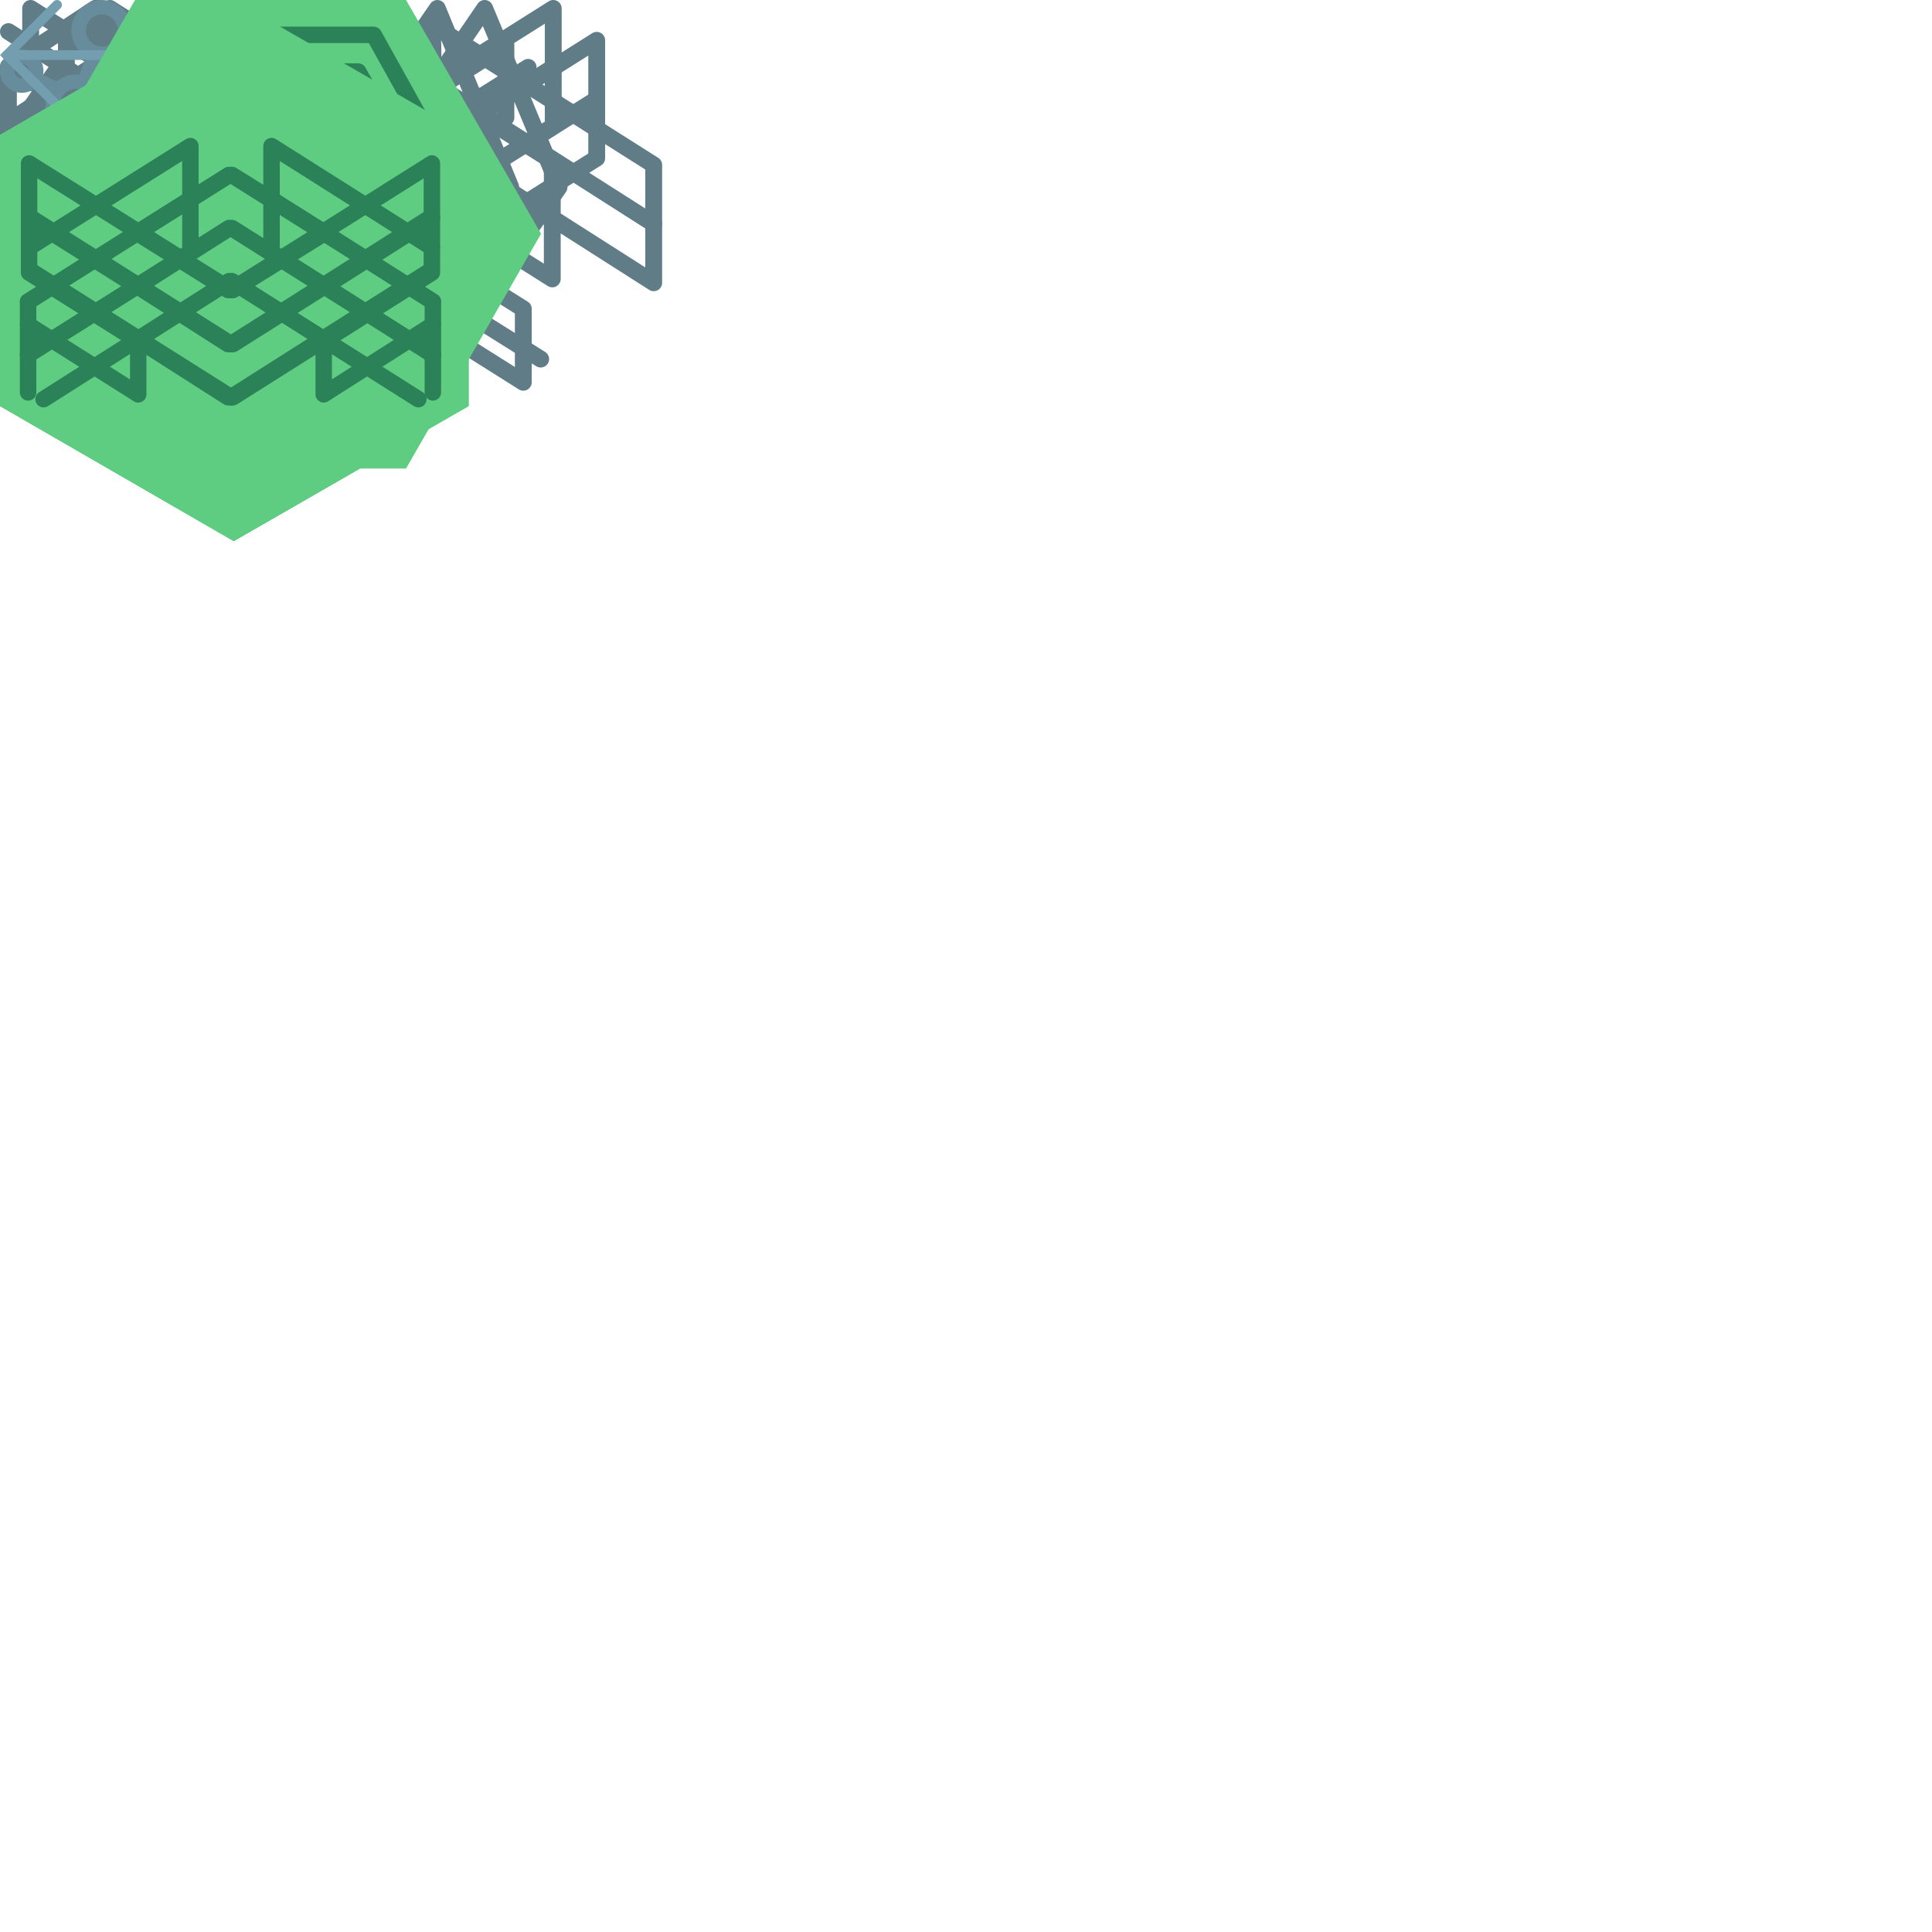
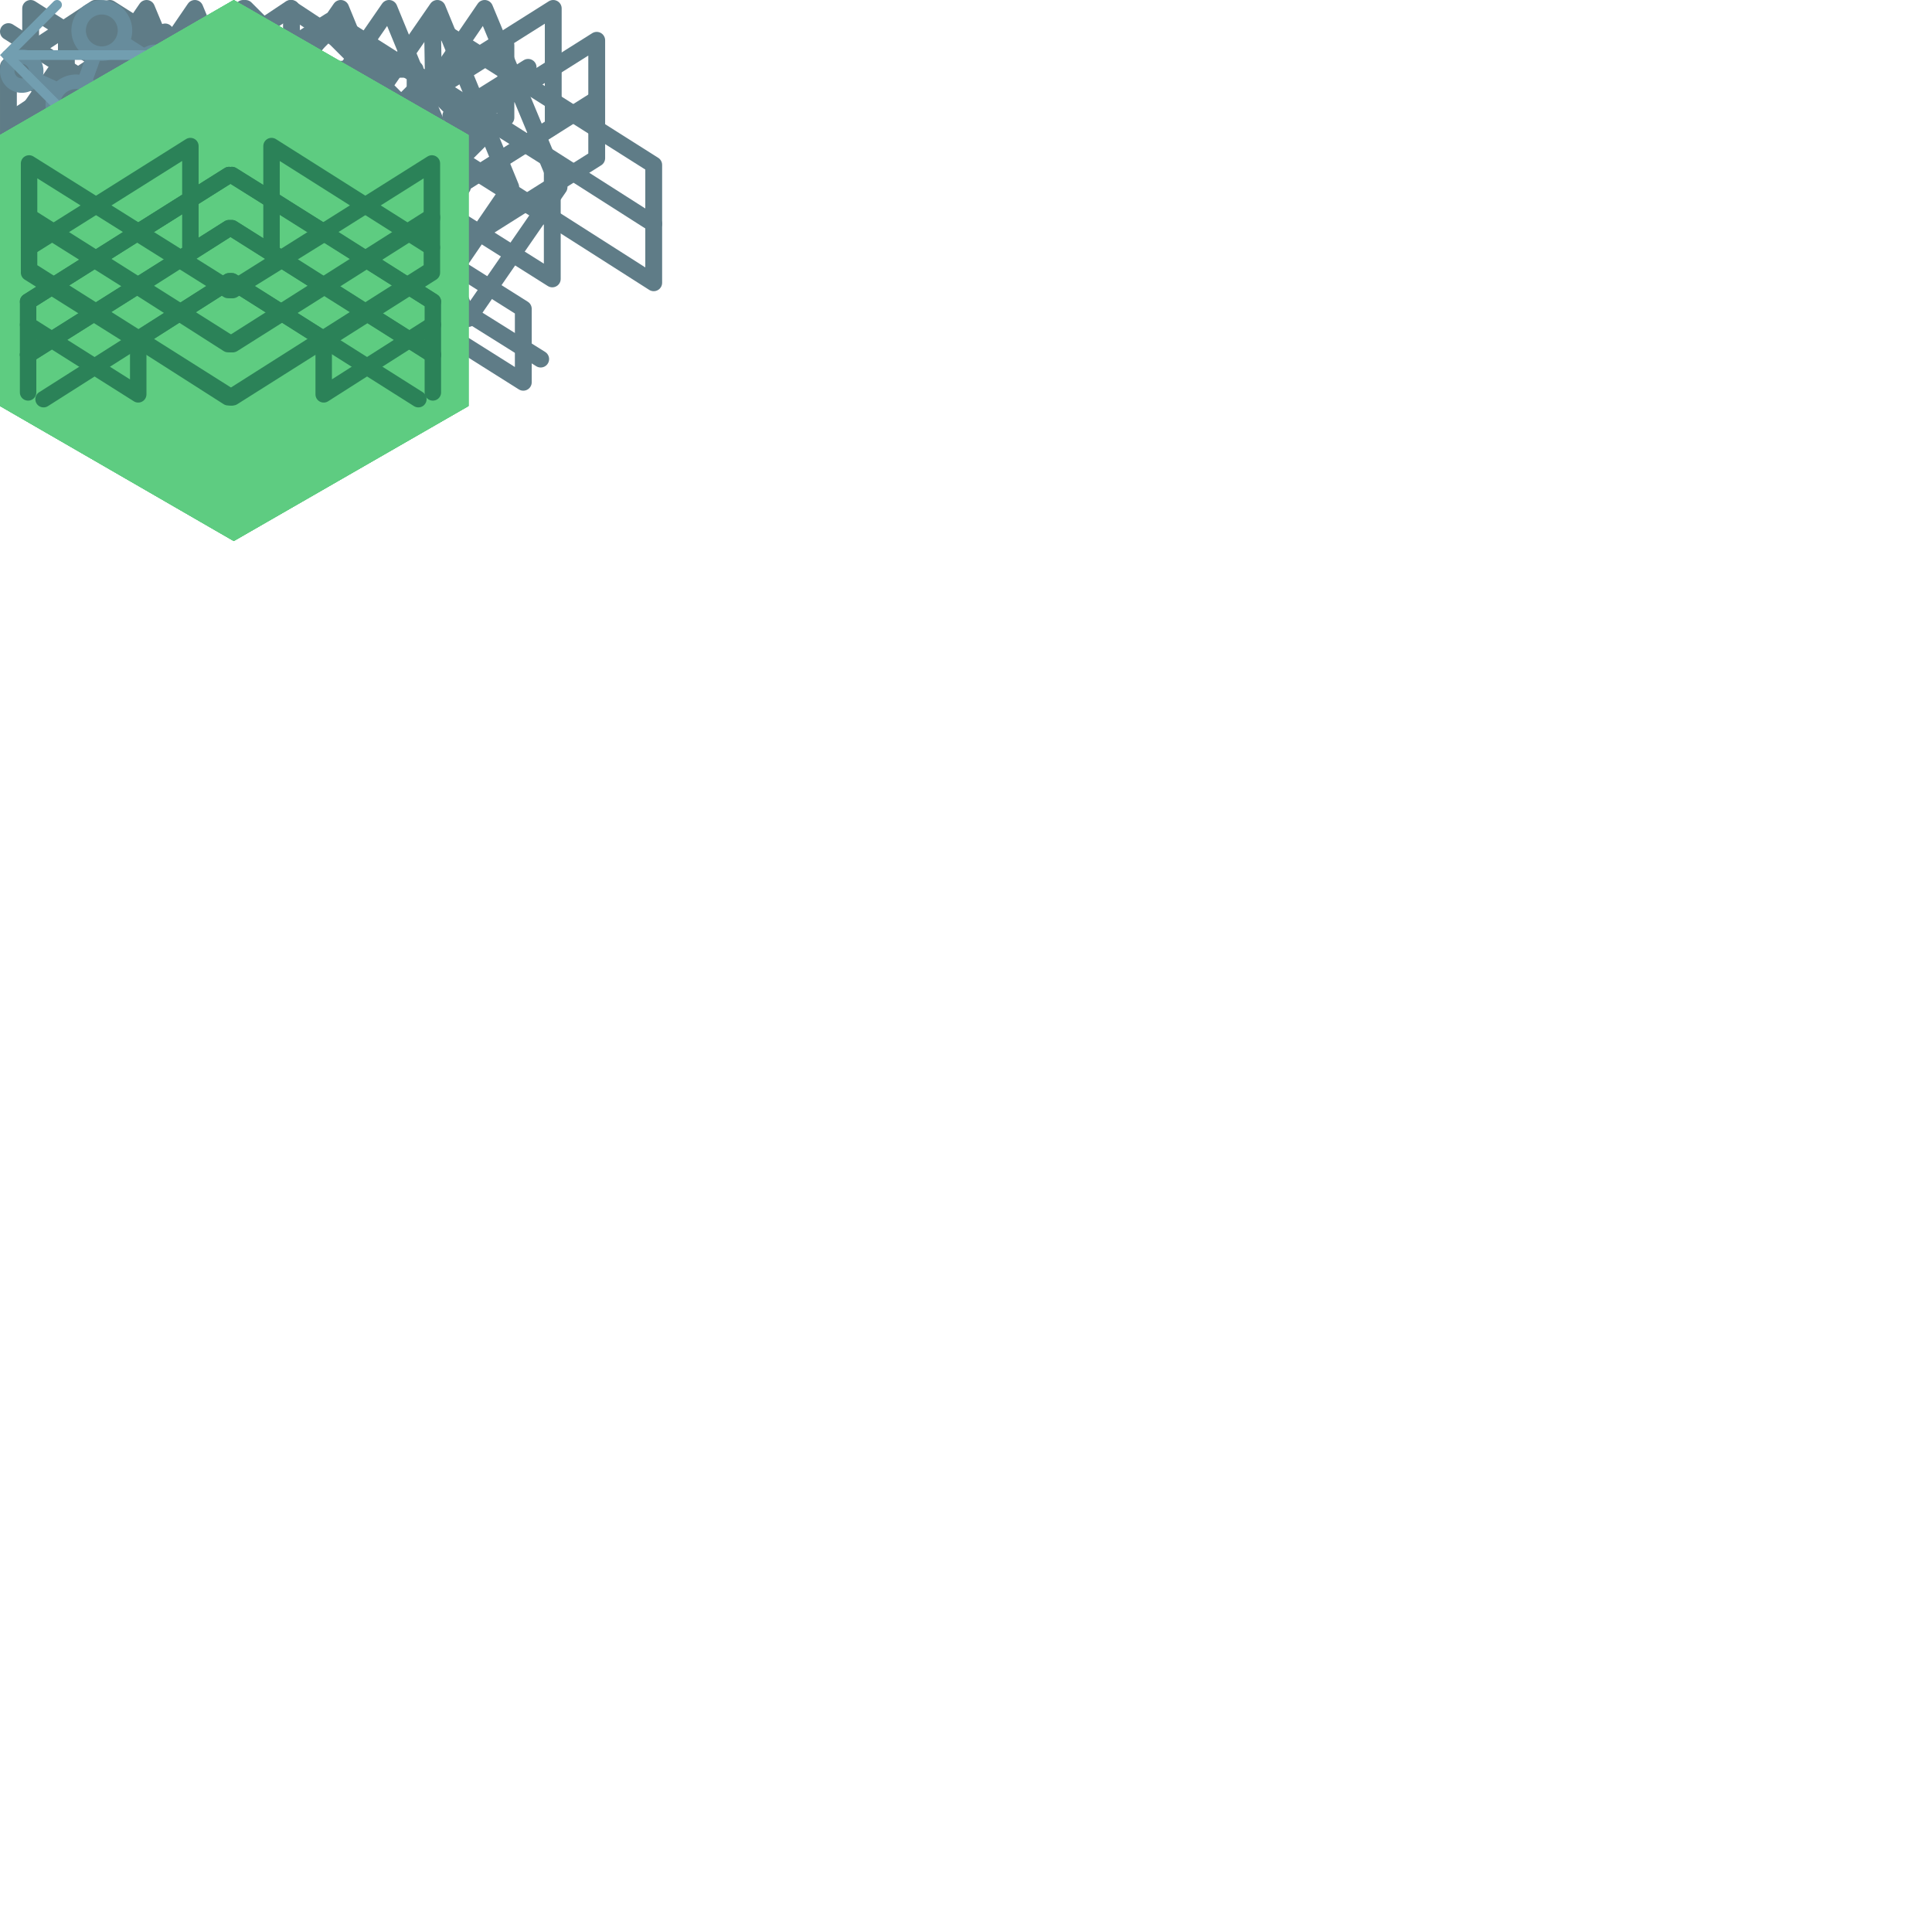
<svg xmlns="http://www.w3.org/2000/svg" version="1.1" id="Layer_1" x="0px" y="0px" viewBox="0 0 200 200" style="enable-background:new 0 0 200 200;" xml:space="preserve">
  <style type="text/css">
	.st0{fill:none;stroke:#5F7C87;stroke-width:1.743;stroke-linecap:round;stroke-linejoin:round;stroke-miterlimit:10;}
	.st1{fill:none;stroke:#678C9C;stroke-width:1.5;stroke-miterlimit:10;}
	.st2{fill:none;stroke:#729EB0;stroke-linecap:round;stroke-miterlimit:10;}
	.st3{fill:#5ECC81;stroke:#5ECC81;stroke-width:2;stroke-miterlimit:10;}
	.st4{fill:none;stroke:#2B8258;stroke-width:1.704;stroke-linecap:round;stroke-linejoin:round;stroke-miterlimit:10;}
</style>
  <g id="mesh_x60_57x41">
    <polygon class="st0" points="4.872,35.772 14.872,29.472 43.372,29.472 43.372,21.872 14.872,21.872 4.872,28.172  " />
    <polygon class="st0" points="54.172,39.572 44.172,33.272 14.272,33.272 14.272,25.672 44.172,25.672 54.172,31.972  " />
    <polygon class="st0" points="52.372,4.672 42.372,10.972 13.972,10.972 13.972,18.472 42.372,18.472 52.372,12.172  " />
    <polygon class="st0" points="3.172,0.872 13.072,7.172 42.972,7.172 42.972,14.672 13.072,14.672 3.172,8.372  " />
    <line class="st0" x1="20.072" y1="7.172" x2="20.072" y2="25.672" />
    <line class="st0" x1="35.872" y1="10.972" x2="35.872" y2="33.272" />
    <line class="st0" x1="23.172" y1="10.972" x2="23.172" y2="29.472" />
    <line class="st0" x1="39.072" y1="14.672" x2="39.072" y2="33.272" />
    <line class="st0" x1="29.672" y1="14.672" x2="29.672" y2="29.472" />
    <line class="st0" x1="46.672" y1="11.972" x2="54.672" y2="6.972" />
    <line class="st0" x1="2.372" y1="33.472" x2="9.772" y2="28.872" />
    <line class="st0" x1="47.672" y1="31.972" x2="55.972" y2="37.172" />
    <line class="st0" x1="0.872" y1="3.272" x2="8.772" y2="8.272" />
  </g>
  <g id="logger_x60_59x34">
    <polygon class="st0" points="23.472,32.972 15.872,14.472 25.172,0.872 32.872,19.372  " />
    <polygon class="st0" points="18.472,32.972 10.872,14.472 20.172,0.872 27.872,19.372  " />
    <polygon class="st0" points="13.472,32.972 5.872,14.472 15.172,0.872 22.872,19.372  " />
    <polygon class="st0" points="8.572,32.972 0.872,14.472 10.272,0.872 17.872,19.372  " />
    <polygon class="st0" points="48.472,32.972 40.872,14.472 50.172,0.872 57.872,19.372  " />
    <polygon class="st0" points="43.572,32.972 35.872,14.472 45.272,0.872 52.872,19.372  " />
    <polygon class="st0" points="38.572,32.972 30.872,14.472 40.272,0.872 47.872,19.372  " />
    <polygon class="st0" points="33.572,32.972 25.872,14.472 35.272,0.872 42.872,19.372  " />
  </g>
  <g id="monitor_x60_41x38">
    <polygon class="st0" points="1.072,6.672 9.872,0.872 28.772,13.472 19.972,19.272  " />
    <polygon class="st0" points="1.072,12.472 9.872,6.672 28.772,19.272 19.972,25.072  " />
    <polygon class="st0" points="1.072,18.372 9.872,12.472 28.772,25.072 19.972,30.872  " />
    <polygon class="st0" points="38.872,6.672 30.072,0.872 11.172,13.472 19.972,19.272  " />
    <polygon class="st0" points="38.872,12.472 30.072,6.672 11.172,19.272 19.972,25.072  " />
    <polygon class="st0" points="38.872,18.372 30.072,12.472 11.172,25.072 19.972,30.872  " />
    <polygon class="st0" points="1.072,24.172 9.872,18.372 28.772,30.872 19.972,36.772  " />
    <polygon class="st0" points="38.872,24.172 30.072,18.372 11.172,30.872 19.972,36.772  " />
    <line class="st0" x1="30.172" y1="12.472" x2="30.172" y2="0.872" />
    <line class="st0" x1="39.372" y1="24.172" x2="39.372" y2="6.872" />
    <line class="st0" x1="0.872" y1="24.172" x2="0.872" y2="6.872" />
    <line class="st0" x1="9.972" y1="12.472" x2="9.972" y2="0.872" />
  </g>
  <g id="warehouse_x60_51x29">
    <rect x="15.915" y="4.807" transform="matrix(0.7071 -0.7071 0.7071 0.7071 -2.6723 22.1614)" class="st0" width="19" height="19" />
    <rect x="19.708" y="8.618" transform="matrix(0.7071 -0.7071 0.7071 0.7071 -2.6824 22.1601)" class="st0" width="11.4" height="11.4" />
    <rect x="26.215" y="6.479" transform="matrix(0.707 -0.7072 0.7072 0.707 -0.1319 28.2393)" class="st0" width="15.6" height="15.6" />
    <rect x="9.295" y="6.537" transform="matrix(0.7072 -0.707 0.707 0.7072 -5.1309 16.2843)" class="st0" width="15.6" height="15.6" />
    <rect x="39.728" y="10.102" transform="matrix(0.707 -0.7072 0.7072 0.707 2.7565 35.2566)" class="st0" width="8.4" height="8.4" />
    <rect x="2.611" y="10.118" transform="matrix(0.7071 -0.7071 0.7071 0.7071 -8.1296 9.01)" class="st0" width="8.4" height="8.4" />
  </g>
  <g id="pusher_x60_69x32">
    <polyline class="st0" points="11.372,6.972 34.272,21.472 44.772,14.972  " />
    <polyline class="st0" points="44.772,21.072 34.272,27.572 11.372,13.072 11.372,0.872 34.272,15.372 44.772,8.872  " />
    <line class="st0" x1="6.872" y1="10.272" x2="29.872" y2="24.772" />
    <polygon class="st0" points="6.872,4.172 29.872,18.672 29.872,30.872 6.872,16.372  " />
    <line class="st0" x1="44.772" y1="8.572" x2="67.672" y2="23.172" />
    <polyline class="st0" points="44.772,14.672 67.672,29.272 67.672,17.072 44.772,2.572 44.872,8.772 34.472,2.172 11.472,16.672    11.472,28.872 34.472,14.372 44.872,20.972  " />
    <polyline class="st0" points="57.172,22.772 34.172,8.272 23.772,14.872  " />
    <polyline class="st0" points="23.772,8.772 34.172,2.172 57.172,16.672 57.172,28.872 34.172,14.372 23.772,20.972  " />
    <polyline class="st0" points="57.272,6.972 34.272,21.472 23.872,14.972  " />
    <polyline class="st0" points="23.872,21.072 34.272,27.572 57.272,13.072 57.272,0.872 34.272,15.372 23.872,8.872  " />
    <line class="st0" x1="61.772" y1="10.272" x2="38.772" y2="24.772" />
    <polygon class="st0" points="61.772,4.172 38.772,18.672 38.772,30.872 61.772,16.372  " />
    <polyline class="st0" points="23.872,14.672 0.872,29.272 0.872,17.072 23.872,2.572 23.872,8.572 0.872,23.172  " />
    <polyline class="st0" points="11.472,22.772 34.472,8.272 44.872,14.872  " />
  </g>
  <g id="admin_x60_19x15">
    <ellipse transform="matrix(0.9413 -0.3375 0.3375 0.9413 -3.2044 3.2912)" class="st1" cx="7.863" cy="10.861" rx="2.4" ry="2.4" />
    <ellipse transform="matrix(0.9412 -0.3377 0.3377 0.9412 -0.4447 3.7448)" class="st1" cx="10.54" cy="3.151" rx="2.4" ry="2.4" />
    <ellipse transform="matrix(0.9413 -0.3376 0.3376 0.9413 -1.37 5.8338)" class="st1" cx="16.088" cy="6.856" rx="1.5" ry="1.5" />
    <line class="st1" x1="8.68" y1="8.656" x2="9.88" y2="5.356" />
    <line class="st1" x1="14.98" y1="5.856" x2="12.78" y2="4.456" />
    <ellipse transform="matrix(0.8869 -0.4619 0.4619 0.8869 -3.1443 1.8714)" class="st1" cx="2.25" cy="7.358" rx="1.5" ry="1.5" />
    <line class="st1" x1="3.48" y1="8.156" x2="5.88" y2="9.256" />
  </g>
  <g id="back-arrow_x60_16x12">
    <polyline class="st2" points="5.907,10.9 0.707,5.7 5.907,0.5  " />
    <line class="st2" x1="0.707" y1="5.7" x2="14.907" y2="5.7" />
  </g>
  <g id="hex-warehouse_x60_49x57">
    <polygon id="_x3E_bg_3_" class="st3" points="47.5,41.454 24.2,54.854 1,41.454 1,14.554 24.2,1.154 47.5,14.554  " />
    <rect x="15.678" y="19.515" transform="matrix(0.7071 -0.7071 0.7071 0.7071 -12.7902 25.4514)" class="st4" width="17.3" height="17.3" />
    <rect x="19.118" y="23.034" transform="matrix(0.7071 -0.7071 0.7071 0.7071 -12.842 25.4654)" class="st4" width="10.4" height="10.4" />
    <rect x="25.051" y="21.001" transform="matrix(0.707 -0.7072 0.7072 0.707 -10.4528 30.9706)" class="st4" width="14.2" height="14.2" />
    <rect x="9.689" y="21.098" transform="matrix(0.7072 -0.707 0.707 0.7072 -15.0205 20.1263)" class="st4" width="14.2" height="14.2" />
    <rect x="37.34" y="24.316" transform="matrix(0.707 -0.7072 0.7072 0.707 -7.83 37.3323)" class="st4" width="7.6" height="7.6" />
    <rect x="3.545" y="24.357" transform="matrix(0.7071 -0.7071 0.7071 0.7071 -17.7589 13.4408)" class="st4" width="7.6" height="7.6" />
  </g>
  <g id="hex-mesh_x60_49x57">
    <polygon id="_x3E_bg_4_" class="st3" points="47.5,41.454 24.2,54.854 1,41.454 1,14.554 24.2,1.154 47.5,14.554  " />
    <polygon class="st4" points="6.968,39.922 12.368,36.622 37.168,36.622 37.168,30.022 12.368,30.022 6.968,33.322  " />
    <polygon class="st4" points="42.068,42.722 37.868,39.922 11.868,39.922 11.868,33.322 37.868,33.322 42.068,36.122  " />
    <polygon class="st4" points="42.968,16.022 36.268,20.522 11.568,20.522 11.568,27.122 36.268,27.122 42.968,22.522  " />
    <polygon class="st4" points="5.968,14.022 10.868,17.222 36.768,17.222 36.768,23.822 10.868,23.822 5.968,20.522  " />
    <line class="st4" x1="16.868" y1="17.222" x2="16.868" y2="33.322" />
    <line class="st4" x1="30.668" y1="20.522" x2="30.668" y2="39.922" />
    <line class="st4" x1="19.568" y1="20.522" x2="19.568" y2="36.622" />
    <line class="st4" x1="33.368" y1="23.822" x2="33.368" y2="39.922" />
    <line class="st4" x1="25.268" y1="23.822" x2="25.268" y2="36.622" />
    <line class="st4" x1="37.968" y1="22.322" x2="44.968" y2="18.022" />
    <line class="st4" x1="4.768" y1="37.922" x2="8.968" y2="35.322" />
    <line class="st4" x1="39.168" y1="37.822" x2="42.468" y2="39.922" />
    <line class="st4" x1="4.868" y1="16.622" x2="9.268" y2="19.622" />
  </g>
  <g id="hex-monitor_x60_49x57">
    <polygon id="_x3E_bg_5_" class="st3" points="47.5,41.454 24.2,54.854 1,41.454 1,14.554 24.2,1.154 47.5,14.554  " />
    <polygon class="st4" points="6.768,19.122 14.868,13.822 32.168,25.322 24.068,30.622  " />
    <polygon class="st4" points="6.768,24.422 14.868,19.122 32.168,30.622 24.068,36.022  " />
    <polygon class="st4" points="6.768,29.822 14.868,24.422 32.168,36.022 24.068,41.322  " />
    <polygon class="st4" points="41.368,19.122 33.368,13.822 16.068,25.322 24.068,30.622  " />
    <line class="st4" x1="41.368" y1="34.922" x2="41.368" y2="19.122" />
    <polygon class="st4" points="41.368,24.422 33.368,19.122 16.068,30.622 24.068,36.022  " />
    <polygon class="st4" points="41.368,29.822 33.368,24.422 16.068,36.022 24.068,41.322  " />
    <polygon class="st4" points="6.768,35.122 14.868,29.822 32.168,41.322 24.068,46.722  " />
    <polygon class="st4" points="41.368,35.122 33.368,29.822 16.068,41.322 24.068,46.722  " />
    <line class="st4" x1="33.468" y1="24.422" x2="33.468" y2="13.822" />
    <line class="st4" x1="6.568" y1="35.122" x2="6.568" y2="19.322" />
    <line class="st4" x1="14.968" y1="24.422" x2="14.968" y2="13.822" />
  </g>
-   <g id="hex-logger_x60_57x49">
-     <polygon id="_x3E_bg_6_" class="st3" points="14.554,47.5 1.154,24.2 14.554,1 41.454,1 54.854,24.2 41.454,47.5  " />
-     <polygon class="st4" points="18.386,14.909 33.886,15.009 40.286,26.509 24.786,26.409  " />
-     <polygon class="st4" points="19.986,11.109 35.486,11.209 41.886,22.609 26.386,22.609  " />
-     <polygon class="st4" points="21.586,7.309 37.086,7.409 43.486,18.809 27.986,18.809  " />
-     <polygon class="st4" points="23.186,3.609 38.686,3.609 45.086,15.109 29.586,15.009  " />
-     <polygon class="st4" points="10.386,33.909 25.986,34.109 32.286,45.509 16.786,45.409  " />
-     <polygon class="st4" points="11.986,30.209 27.586,30.309 33.886,41.809 18.386,41.609  " />
-     <polygon class="st4" points="13.586,26.409 29.186,26.409 35.486,37.909 19.986,37.809  " />
-     <polygon class="st4" points="15.186,22.609 30.786,22.609 37.086,34.109 21.586,34.009  " />
+   <g id="hex-logger_x60_49x57">
+     <polygon id="_x3E_bg_6_" class="st3" points="47.5,41.454 24.2,54.854 1,41.454 1,14.554 24.2,1.154 47.5,14.554  " />
+     <polygon class="st4" points="14.909,37.622 15.009,22.122 26.509,15.722 26.409,31.222  " />
+     <polygon class="st4" points="11.109,36.022 11.209,20.522 22.609,14.122 22.609,29.622  " />
+     <polygon class="st4" points="7.309,34.422 7.409,18.922 18.809,12.522 18.809,28.022  " />
+     <polygon class="st4" points="3.609,32.822 3.609,17.322 15.109,10.922 15.009,26.422  " />
+     <polygon class="st4" points="33.909,45.622 34.109,30.022 45.509,23.722 45.409,39.222  " />
+     <polygon class="st4" points="30.209,44.022 30.309,28.422 41.809,22.122 41.609,37.622  " />
+     <polygon class="st4" points="26.409,42.422 26.409,26.822 37.909,20.522 37.809,36.022  " />
+     <polygon class="st4" points="22.609,40.822 22.609,25.222 34.109,18.922 34.009,34.422  " />
  </g>
  <g id="hex-pusher_x60_49x57">
    <polygon id="_x3E_bg_7_" class="st3" points="47.5,41.454 24.2,54.854 1,41.454 1,14.554 24.2,1.154 47.5,14.554  " />
    <path class="st4" d="M41.609,28.622" />
    <line class="st4" x1="44.809" y1="36.722" x2="24.009" y2="23.622" />
    <line class="st4" x1="43.309" y1="41.322" x2="24.009" y2="29.122" />
    <polyline class="st4" points="24.009,18.122 44.809,31.222 44.809,33.822 44.809,40.622  " />
    <line class="st4" x1="44.809" y1="31.222" x2="28.109" y2="20.622" />
    <polyline class="st4" points="44.809,36.722 28.109,26.122 28.109,15.122 44.709,25.622  " />
    <polyline class="st4" points="23.909,41.122 44.709,27.922 44.709,16.922 23.909,30.022  " />
    <line class="st4" x1="24.109" y1="35.622" x2="33.609" y2="29.622" />
    <line class="st4" x1="24.109" y1="30.022" x2="33.609" y2="24.122" />
    <line class="st4" x1="33.609" y1="35.122" x2="24.109" y2="41.122" />
    <line class="st4" x1="24.009" y1="23.622" x2="33.509" y2="29.622" />
    <line class="st4" x1="24.009" y1="29.122" x2="33.509" y2="35.122" />
    <line class="st4" x1="33.509" y1="24.022" x2="24.009" y2="18.122" />
    <line class="st4" x1="44.709" y1="22.422" x2="23.909" y2="35.622" />
    <line class="st4" x1="33.509" y1="29.722" x2="44.709" y2="22.622" />
    <polyline class="st4" points="44.809,33.622 33.509,40.822 33.509,35.322 44.709,28.222  " />
    <path class="st4" d="M44.809,33.822" />
    <path class="st4" d="M6.109,28.622" />
    <line class="st4" x1="2.909" y1="36.722" x2="23.709" y2="23.622" />
    <line class="st4" x1="4.509" y1="41.322" x2="23.709" y2="29.122" />
    <polyline class="st4" points="23.709,18.122 2.909,31.222 2.909,33.822 2.909,40.622  " />
    <line class="st4" x1="2.909" y1="31.222" x2="19.709" y2="20.622" />
    <polyline class="st4" points="2.909,36.722 19.709,26.122 19.709,15.122 3.009,25.622  " />
    <polyline class="st4" points="23.909,41.122 3.009,27.922 3.009,16.922 23.909,30.022  " />
    <line class="st4" x1="23.609" y1="35.622" x2="14.209" y2="29.622" />
    <line class="st4" x1="23.609" y1="30.022" x2="14.209" y2="24.122" />
    <line class="st4" x1="14.209" y1="35.122" x2="23.609" y2="41.122" />
    <line class="st4" x1="23.709" y1="23.622" x2="14.309" y2="29.622" />
    <line class="st4" x1="23.709" y1="29.122" x2="14.309" y2="35.122" />
    <line class="st4" x1="14.309" y1="24.022" x2="23.709" y2="18.122" />
    <line class="st4" x1="3.009" y1="22.422" x2="23.909" y2="35.622" />
    <line class="st4" x1="14.309" y1="29.722" x2="3.009" y2="22.622" />
    <polyline class="st4" points="2.909,33.622 14.309,40.822 14.309,35.322 3.009,28.222  " />
    <path class="st4" d="M2.909,33.822" />
    <path class="st4" d="M2.909,33.822" />
  </g>
</svg>
